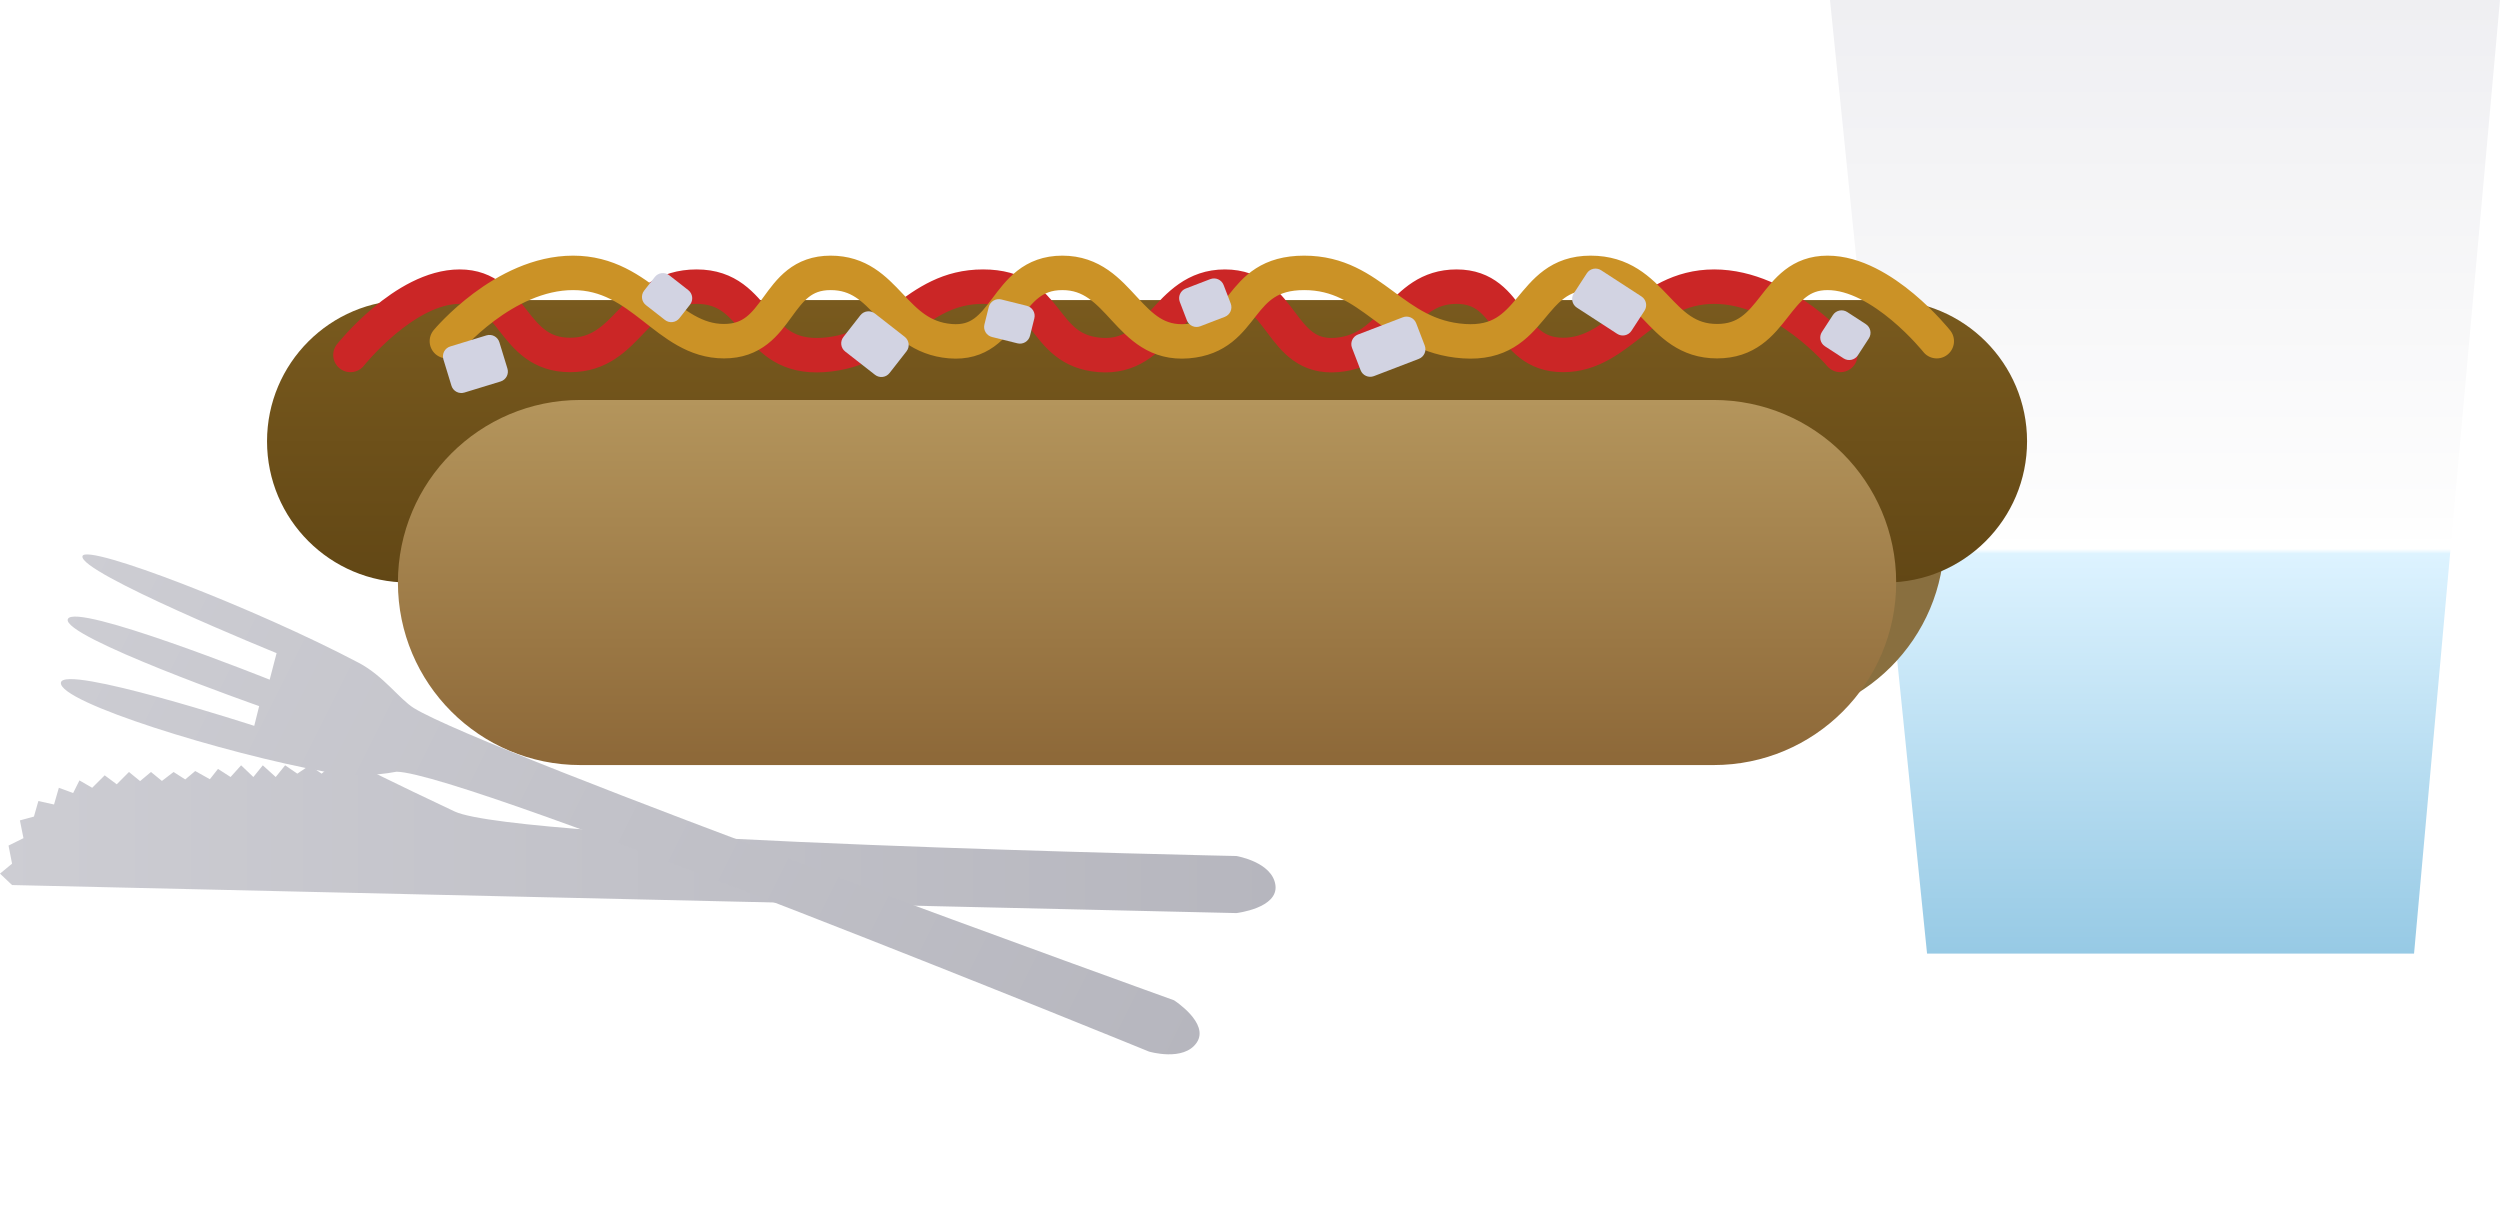
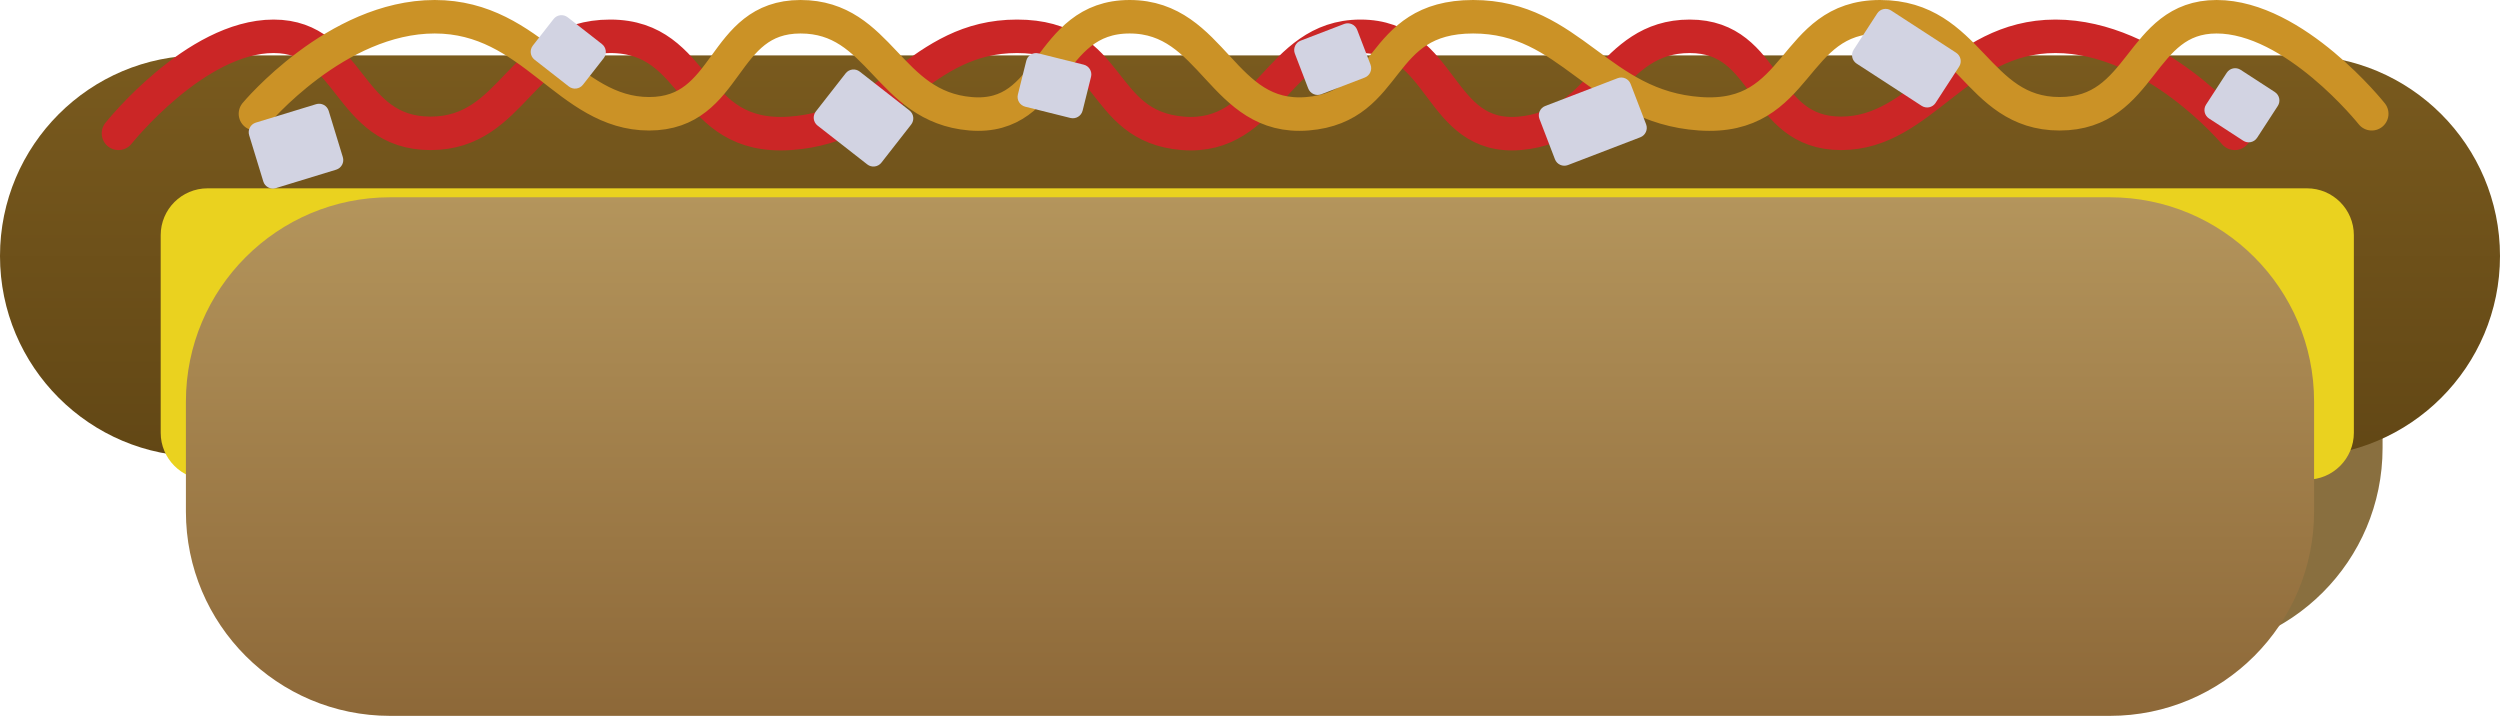
- <svg xmlns="http://www.w3.org/2000/svg" xmlns:xlink="http://www.w3.org/1999/xlink" width="725.841" height="349.731" viewBox="0 0 725.841 349.731">
+ <svg xmlns="http://www.w3.org/2000/svg" width="746.637" height="213.797" viewBox="0 0 746.637 213.797">
  <defs>
    <linearGradient id="linear-gradient" x1="0.5" x2="0.5" y2="1" gradientUnits="objectBoundingBox">
-       <stop offset="0" stop-color="#efeff2" />
-       <stop offset="0.532" stop-color="#fdfdfd" />
-       <stop offset="0.576" stop-color="#fff" />
-       <stop offset="0.581" stop-color="#ddf3ff" />
-       <stop offset="1" stop-color="#97cae5" />
-     </linearGradient>
-     <linearGradient id="linear-gradient-2" x1="0.5" x2="0.5" y2="1" gradientUnits="objectBoundingBox">
      <stop offset="0" stop-color="#795a1e" />
      <stop offset="1" stop-color="#624715" />
    </linearGradient>
-     <linearGradient id="linear-gradient-3" x1="0.5" x2="0.5" y2="1" gradientUnits="objectBoundingBox">
+     <linearGradient id="linear-gradient-2" x1="0.5" x2="0.5" y2="1" gradientUnits="objectBoundingBox">
      <stop offset="0" stop-color="#b4955c" />
      <stop offset="1" stop-color="#8d6838" />
    </linearGradient>
-     <linearGradient id="linear-gradient-4" x1="0.5" x2="0.5" y2="1" gradientUnits="objectBoundingBox">
-       <stop offset="0" stop-color="#cdcdd3" />
-       <stop offset="1" stop-color="#b6b6be" />
-     </linearGradient>
-     <linearGradient id="linear-gradient-5" y1="1" y2="0" xlink:href="#linear-gradient-4" />
  </defs>
-   <g id="Behavior" transform="translate(-1119.471 -975.469)">
-     <path id="Path_8" data-name="Path 8" d="M1588.965,1252.326l-28.182-276.857h194.53l-24.954,276.857Z" transform="translate(90)" fill="url(#linear-gradient)" />
-     <g id="Group_3" data-name="Group 3" transform="translate(482.349 290.297)">
-       <rect id="Rectangle_16" data-name="Rectangle 16" width="435" height="106" rx="53" transform="translate(766.651 788.297)" fill="#896f3f" />
-       <rect id="Rectangle_17" data-name="Rectangle 17" width="511" height="82" rx="41" transform="translate(714.651 772.297)" fill="url(#linear-gradient-2)" />
-       <path id="Path_3" data-name="Path 3" d="M771.888,568s15.763-19.833,31.711-19.833S818.481,568,835.68,568s18.336-19.833,36.713-19.833,16,21.255,36.8,19.833,26.309-19.833,46.371-19.833,16.332,18.41,33.876,19.833,19.119-19.833,36.334-19.833S1041.353,569.423,1058.3,568s18.326-19.833,34.751-19.833S1107.379,568,1124,568s23.7-19.833,43.819-19.833S1204.459,568,1204.459,568" transform="translate(-33.022 220.229)" fill="none" stroke="#cb2626" stroke-linecap="round" stroke-linejoin="round" stroke-width="10" />
-       <path id="Path_4" data-name="Path 4" d="M1204.459,568s-15.763-19.833-31.71-19.833S1157.866,568,1140.667,568s-18.336-19.833-36.713-19.833-16,21.255-36.8,19.833-26.309-19.833-46.371-19.833S1004.453,566.577,986.91,568s-19.119-19.833-36.334-19.833S934.994,569.423,918.049,568s-18.326-19.833-34.751-19.833S868.968,568,852.347,568s-23.7-19.833-43.819-19.833S771.888,568,771.888,568" transform="translate(-5.022 216.229)" fill="none" stroke="#cb9226" stroke-linecap="round" stroke-linejoin="round" stroke-width="10" />
-       <rect id="Rectangle_18" data-name="Rectangle 18" width="435" height="106" rx="53" transform="translate(752.651 801.297)" fill="url(#linear-gradient-3)" />
-       <rect id="Rectangle_19" data-name="Rectangle 19" width="17" height="14" rx="3" transform="translate(764.976 786.638) rotate(-17)" fill="#d2d3e2" />
-       <rect id="Rectangle_20" data-name="Rectangle 20" width="13" height="11" rx="3" transform="translate(829.068 763.245) rotate(38)" fill="#d2d3e2" />
-       <rect id="Rectangle_21" data-name="Rectangle 21" width="17" height="14" rx="3" transform="translate(888.763 774.347) rotate(38)" fill="#d2d3e2" />
-       <rect id="Rectangle_22" data-name="Rectangle 22" width="13.635" height="11.229" rx="3" transform="translate(924.927 771.388) rotate(14)" fill="#d2d3e2" />
-       <rect id="Rectangle_23" data-name="Rectangle 23" width="13.635" height="11.738" rx="3" transform="translate(978.585 770.021) rotate(-21)" fill="#d2d3e2" />
-       <rect id="Rectangle_24" data-name="Rectangle 24" width="19.956" height="12.936" rx="3" transform="translate(1028.585 783.371) rotate(-21)" fill="#d2d3e2" />
-       <rect id="Rectangle_25" data-name="Rectangle 25" width="19.956" height="12.936" rx="3" transform="matrix(0.839, 0.545, -0.545, 0.839, 1099.471, 762)" fill="#d2d3e2" />
-       <rect id="Rectangle_26" data-name="Rectangle 26" width="12.441" height="11.857" rx="3" transform="matrix(0.839, 0.545, -0.545, 0.839, 1170.915, 774.127)" fill="#d2d3e2" />
-       <path id="Path_6" data-name="Path 6" d="M8.139,3.5,0,358.98S1.436,371.227,8.139,370.3,16.57,358.98,16.57,358.98s4.315-208.676,12.938-227S42.9,104.3,42.9,104.3l-1.941-3.841,2.792-3.1-3.269-3.986,2.417-3.47L40.482,86.32,42.9,82.785l-3.392-2.741L42.9,76.3l-3.392-2.741L42.9,70l-3.392-3.058,2.349-3.651-2.991-2.36,2.378-4.254L38.8,53.78l2.162-3.386-2.594-3.382,2.594-3.18-2.64-3.157,2.64-3.235-3.568-3.547,2.6-3.5-3.616-3.628,2.143-3.7-3.661-1.828,1.517-4.151-4.85-1.4,1.005-4.547L28.018,9.849,26.911,5.777,21.75,6.812,19.6,2.477,14.348,3.5,11.458,0Z" transform="translate(637.123 950.273) rotate(-90)" fill="url(#linear-gradient-4)" />
-       <path id="Path_7" data-name="Path 7" d="M22.86,352.734c-3.873.558-8.358-51.967-7.264-85.725.263-8.107,4.309-15.213,4.8-20.1C22.852,222.333,0,11.366,0,11.366S1.436-.88,8.139.05,16.57,11.366,16.57,11.366s14.015,213.656,22.639,231.98A55.759,55.759,0,0,1,48.313,262c7.988,28.539,15.76,78.406,10.338,80.273-5.209,1.794-13.317-55.952-13.317-55.952l-5.78,1.223s7.039,60.575,1.626,61-9.86-60.382-9.86-60.382l-7.805,1.57S27.7,352.038,22.86,352.734Z" transform="matrix(-0.438, 0.899, -0.899, -0.438, 988.195, 980.565)" fill="url(#linear-gradient-5)" />
+   <g id="Behavior" transform="translate(-1232.751 -1086.225)">
+     <g id="Group_3" data-name="Group 3" transform="translate(1119.471 1087.724)">
+       <rect id="Rectangle_16" data-name="Rectangle 16" width="635.591" height="154.88" rx="61" transform="translate(189.258 38.423)" fill="#896f3f" />
+       <rect id="Rectangle_17" data-name="Rectangle 17" width="746.637" height="119.813" rx="59.906" transform="translate(113.279 15.045)" fill="url(#linear-gradient)" />
+       <rect id="Rectangle_30" data-name="Rectangle 30" width="655" height="87" rx="14" transform="translate(161.273 54.747)" fill="#ead21f" />
+       <path id="Path_3" data-name="Path 3" d="M771.888,577.145s23.031-28.978,46.333-28.978,21.745,28.978,46.875,28.978,26.791-28.978,53.643-28.978,23.373,31.057,53.765,28.978,38.441-28.978,67.754-28.978,23.863,26.9,49.5,28.978,27.935-28.978,53.089-28.978,22.767,31.057,47.526,28.978,26.777-28.978,50.776-28.978,20.938,28.978,45.223,28.978,34.635-28.978,64.026-28.978,53.535,28.978,53.535,28.978" transform="translate(-623.228 -538.822)" fill="none" stroke="#cb2626" stroke-linecap="round" stroke-linejoin="round" stroke-width="10" />
+       <path id="Path_4" data-name="Path 4" d="M1403.929,577.145s-23.031-28.978-46.333-28.978-21.745,28.978-46.875,28.978-26.791-28.978-53.643-28.978-23.373,31.057-53.765,28.978-38.442-28.978-67.754-28.978-23.863,26.9-49.5,28.978-27.935-28.978-53.089-28.978-22.767,31.057-47.526,28.978-26.777-28.978-50.776-28.978-20.938,28.978-45.223,28.978-34.635-28.978-64.026-28.978-53.535,28.978-53.535,28.978" transform="translate(-582.316 -544.666)" fill="none" stroke="#cb9226" stroke-linecap="round" stroke-linejoin="round" stroke-width="10" />
+       <rect id="Rectangle_18" data-name="Rectangle 18" width="635.591" height="154.88" rx="61" transform="translate(168.802 57.418)" fill="url(#linear-gradient-2)" />
+       <rect id="Rectangle_19" data-name="Rectangle 19" width="24.839" height="20.456" rx="3" transform="translate(186.811 35.999) rotate(-17)" fill="#d2d3e2" />
+       <rect id="Rectangle_20" data-name="Rectangle 20" width="18.995" height="16.072" rx="3" transform="translate(280.457 1.819) rotate(38)" fill="#d2d3e2" />
+       <rect id="Rectangle_21" data-name="Rectangle 21" width="24.839" height="20.456" rx="3" transform="translate(367.679 18.04) rotate(38)" fill="#d2d3e2" />
+       <rect id="Rectangle_22" data-name="Rectangle 22" width="19.922" height="16.407" rx="3" transform="translate(420.519 13.718) rotate(14)" fill="#d2d3e2" />
+       <rect id="Rectangle_23" data-name="Rectangle 23" width="19.922" height="17.151" rx="3" transform="translate(498.92 11.72) rotate(-21)" fill="#d2d3e2" />
+       <rect id="Rectangle_24" data-name="Rectangle 24" width="29.159" height="18.902" rx="3" transform="translate(571.977 31.226) rotate(-21)" fill="#d2d3e2" />
+       <rect id="Rectangle_25" data-name="Rectangle 25" width="29.159" height="18.902" rx="3" transform="matrix(0.839, 0.545, -0.545, 0.839, 675.55, 0)" fill="#d2d3e2" />
+       <rect id="Rectangle_26" data-name="Rectangle 26" width="18.177" height="17.325" rx="3" transform="matrix(0.839, 0.545, -0.545, 0.839, 779.939, 17.719)" fill="#d2d3e2" />
    </g>
  </g>
</svg>
